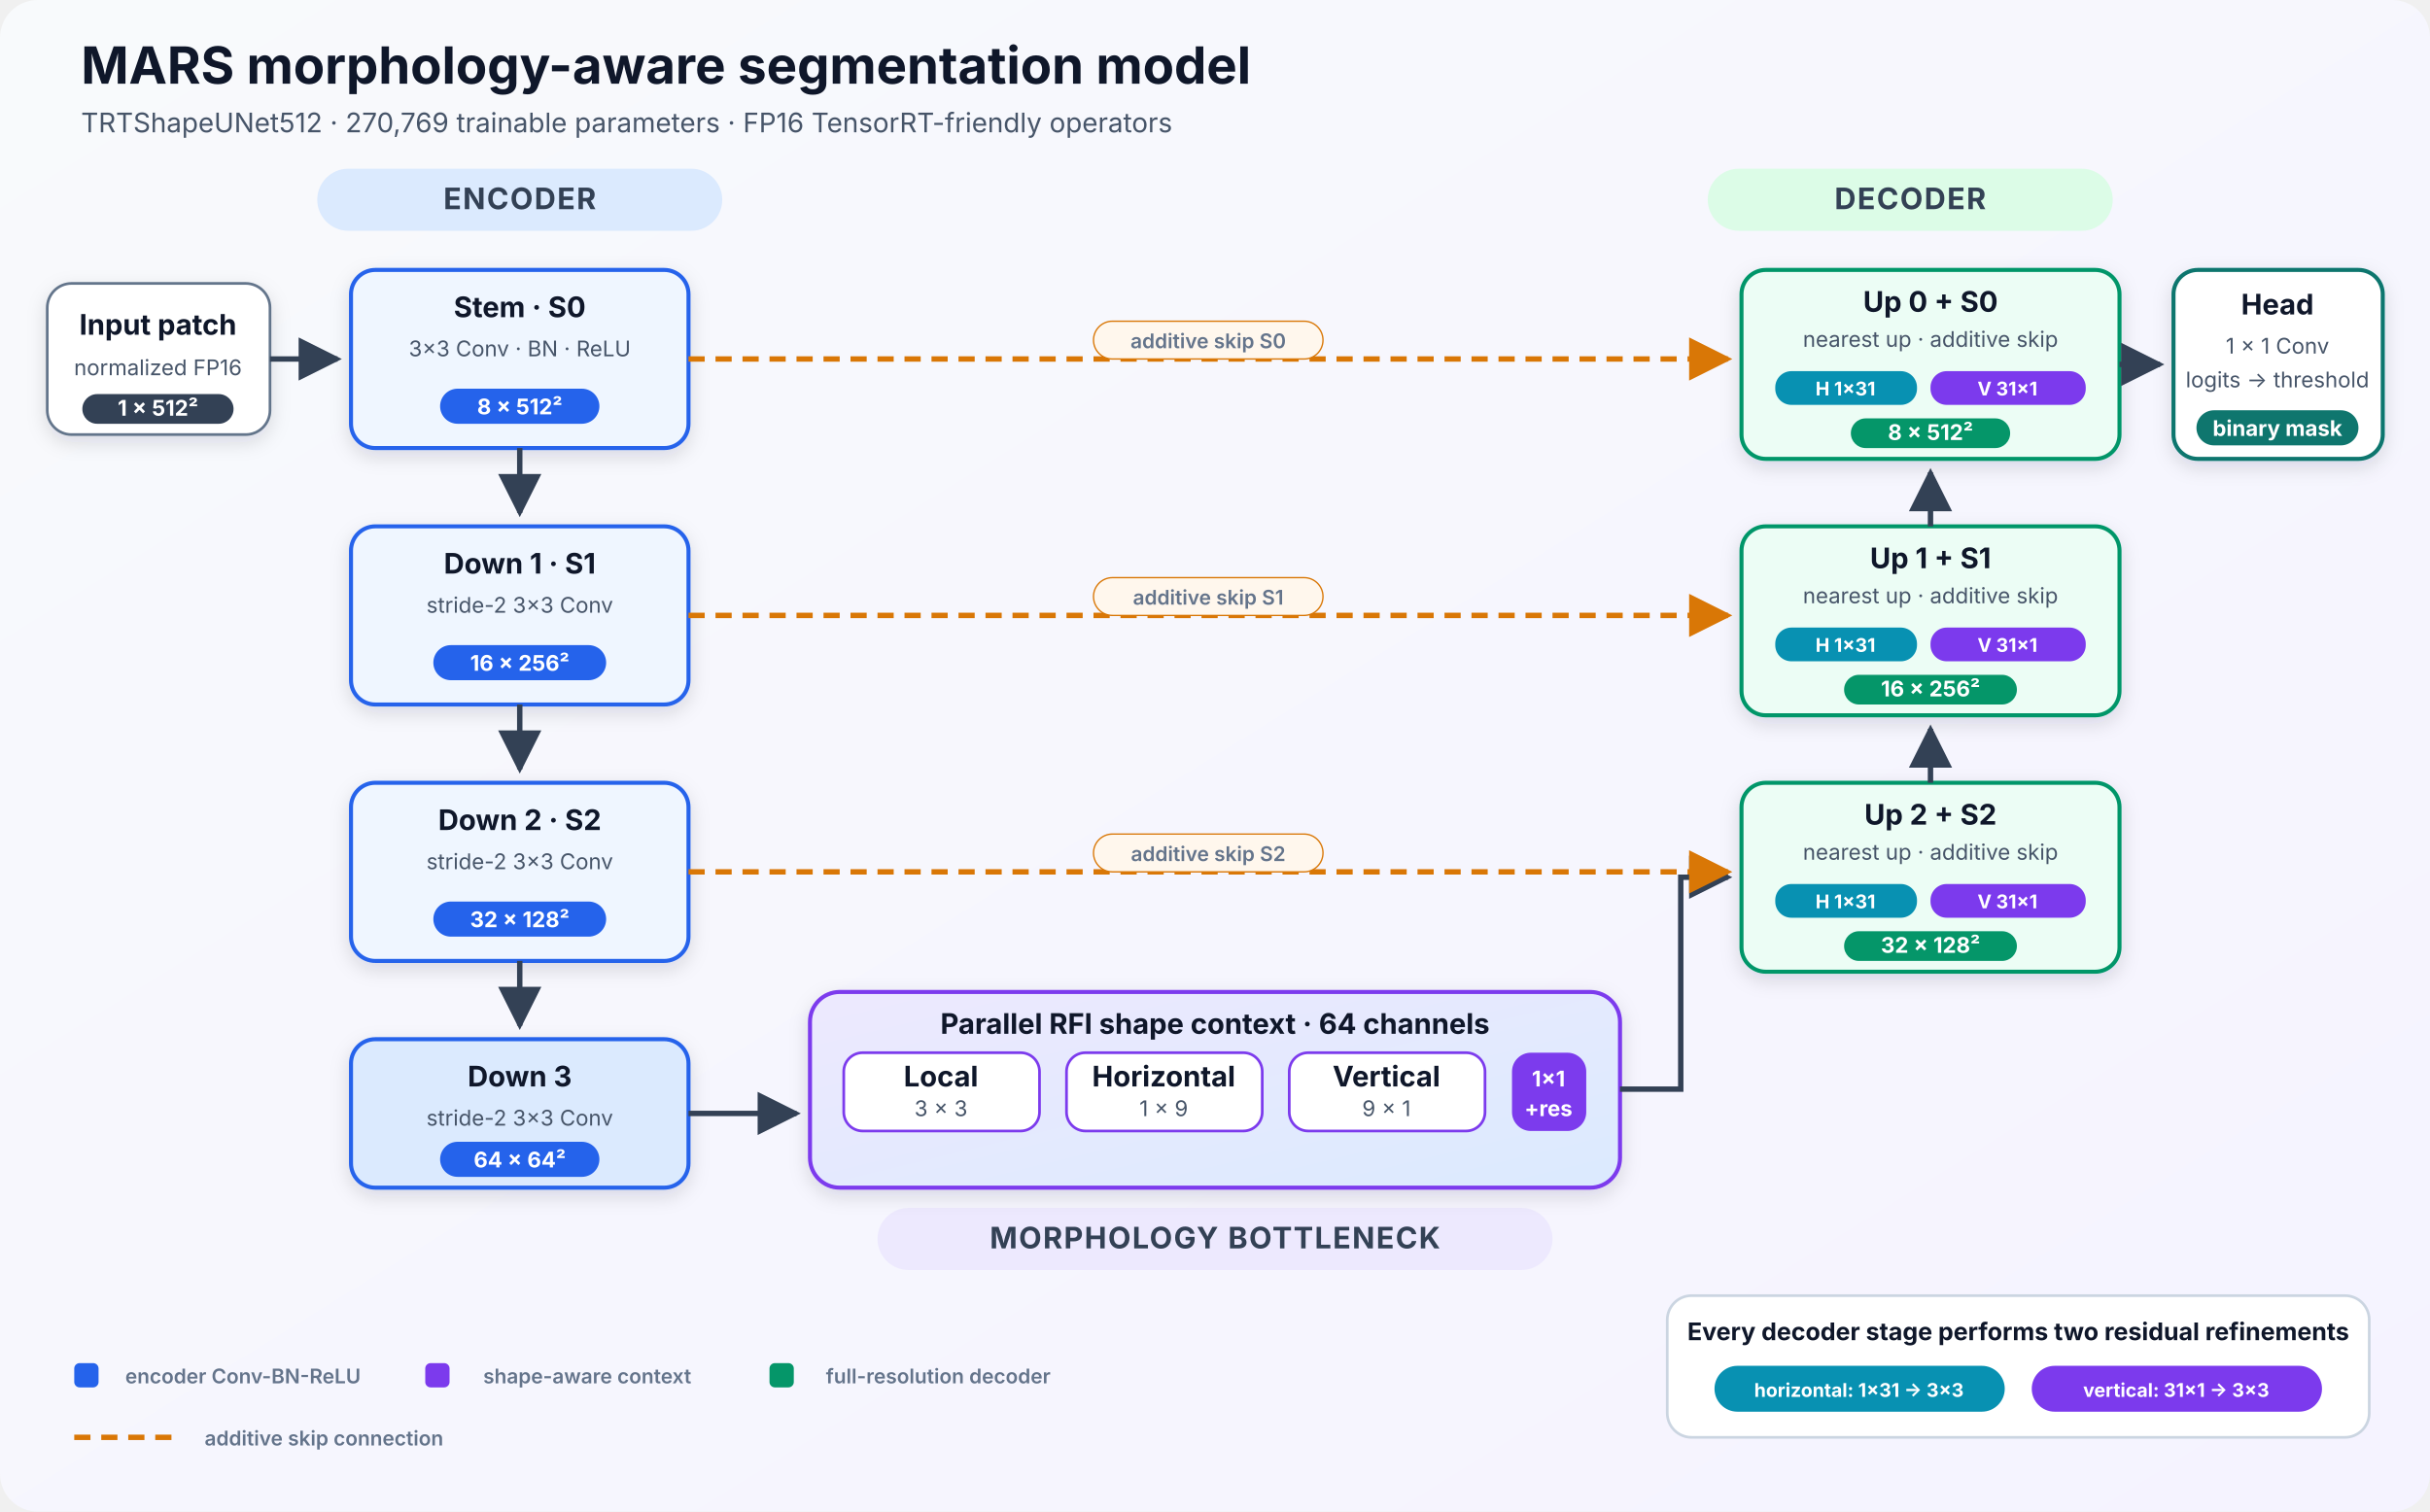
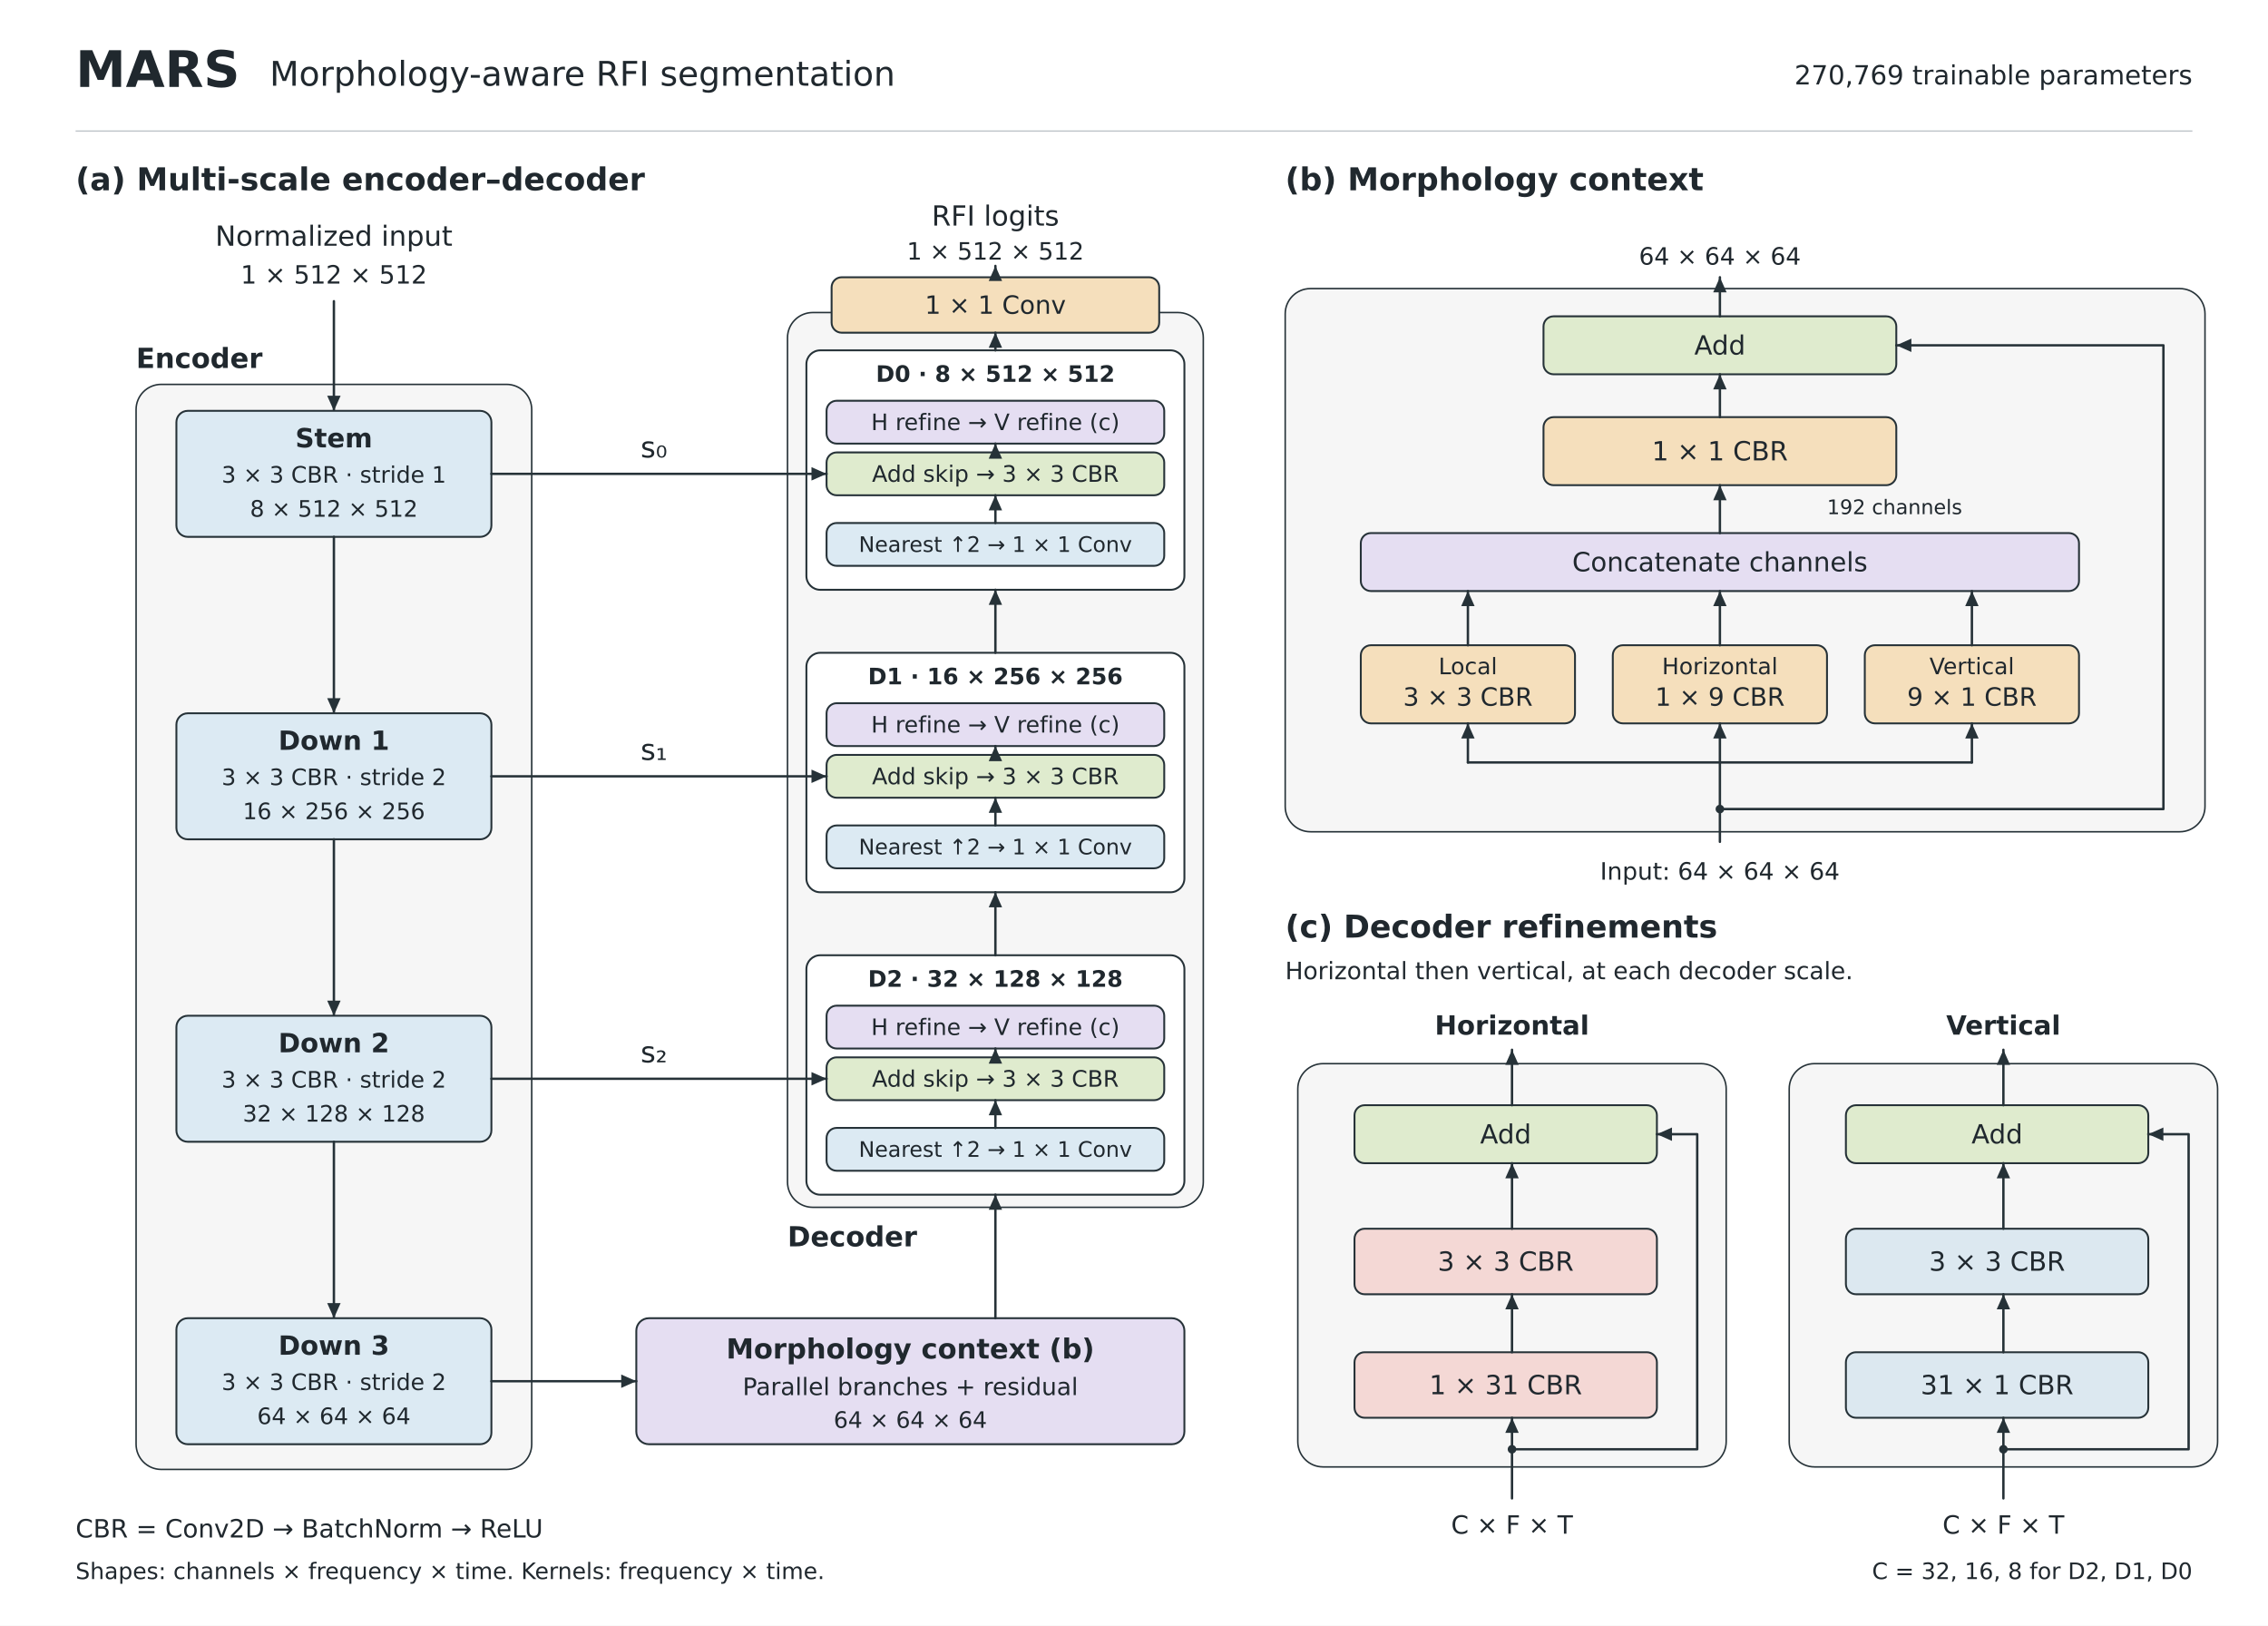
- <svg xmlns="http://www.w3.org/2000/svg" width="1800" height="1120" viewBox="0 0 1800 1120" role="img" aria-labelledby="title desc">
+ <svg xmlns="http://www.w3.org/2000/svg" width="1800" height="1290" viewBox="0 0 1800 1290" role="img" aria-labelledby="title desc">
  <defs>
-     <linearGradient id="page" x1="0" y1="0" x2="1" y2="1">
-       <stop offset="0" stop-color="#f8fafc" />
-       <stop offset="1" stop-color="#f5f3ff" />
-     </linearGradient>
-     <linearGradient id="context" x1="0" y1="0" x2="1" y2="1">
-       <stop offset="0" stop-color="#ede9fe" />
-       <stop offset="1" stop-color="#dbeafe" />
-     </linearGradient>
-     <filter id="shadow" x="-20%" y="-20%" width="140%" height="140%">
-       <feDropShadow dx="0" dy="5" stdDeviation="7" flood-color="#0f172a" flood-opacity="0.13" />
-     </filter>
-     <marker id="arrow" viewBox="0 0 10 10" refX="9" refY="5" markerWidth="8" markerHeight="8" orient="auto-start-reverse">
-       <path d="M 0 0 L 10 5 L 0 10 z" fill="#334155" />
+     <marker id="arrow" viewBox="0 0 10 10" refX="9" refY="5" markerWidth="7" markerHeight="7" orient="auto-start-reverse" markerUnits="strokeWidth">
+       <path d="M 0 1 L 9 5 L 0 9 Z" fill="#263238" />
    </marker>
-     <marker id="skip-arrow" viewBox="0 0 10 10" refX="9" refY="5" markerWidth="8" markerHeight="8" orient="auto-start-reverse">
-       <path d="M 0 0 L 10 5 L 0 10 z" fill="#d97706" />
-     </marker>
-     <style>
-       .title { font: 700 38px Inter, "Segoe UI", Arial, sans-serif; fill: #0f172a; }
-       .subtitle { font: 400 20px Inter, "Segoe UI", Arial, sans-serif; fill: #475569; }
-       .section { font: 700 22px Inter, "Segoe UI", Arial, sans-serif; fill: #334155; text-anchor: middle; letter-spacing: 1px; }
-       .stage-title { font: 700 21px Inter, "Segoe UI", Arial, sans-serif; fill: #0f172a; text-anchor: middle; }
-       .stage-copy { font: 400 16px Inter, "Segoe UI", Arial, sans-serif; fill: #475569; text-anchor: middle; }
-       .shape { font: 700 16px Inter, "Segoe UI", Arial, sans-serif; fill: #ffffff; text-anchor: middle; }
-       .pill { font: 700 14px Inter, "Segoe UI", Arial, sans-serif; fill: #ffffff; text-anchor: middle; }
-       .small { font: 600 15px Inter, "Segoe UI", Arial, sans-serif; fill: #64748b; text-anchor: middle; }
-       .explainer-title { font: 700 18px Inter, "Segoe UI", Arial, sans-serif; fill: #0f172a; text-anchor: middle; }
-       .arrow { fill: none; stroke: #334155; stroke-width: 4; marker-end: url(#arrow); }
-       .skip { fill: none; stroke: #d97706; stroke-width: 4; stroke-dasharray: 12 8; marker-end: url(#skip-arrow); }
-     </style>
+     <style>text { font-family: "DejaVu Sans", Arial, sans-serif; fill: #20282e; } .flow { fill: none; stroke: #263238; stroke-width: 1.9; stroke-linecap: round; stroke-linejoin: round; }</style>
  </defs>
-   <rect width="1800" height="1120" rx="28" fill="url(#page)" />
-   <text x="60" y="62" class="title">MARS morphology-aware segmentation model</text>
-   <text x="60" y="98" class="subtitle">TRTShapeUNet512 · 270,769 trainable parameters · FP16 TensorRT-friendly operators</text>
-   <rect x="235" y="125" width="300" height="46" rx="23" fill="#dbeafe" />
-   <text x="385" y="155" class="section">ENCODER</text>
-   <rect x="650" y="895" width="500" height="46" rx="23" fill="#ede9fe" />
-   <text x="900" y="925" class="section">MORPHOLOGY BOTTLENECK</text>
-   <rect x="1265" y="125" width="300" height="46" rx="23" fill="#dcfce7" />
-   <text x="1415" y="155" class="section">DECODER</text>
-   <g filter="url(#shadow)">
-     <rect x="35" y="210" width="165" height="112" rx="18" fill="#ffffff" stroke="#64748b" stroke-width="2" />
+   <rect width="1800" height="1290" fill="white" />
+   <text x="60" y="69" font-size="40" font-weight="700" text-anchor="start" fill="#263238">MARS</text>
+   <text x="214" y="68" font-size="27" font-weight="400" text-anchor="start" fill="#263238">Morphology-aware RFI segmentation</text>
+   <text x="1740" y="67" font-size="21" font-weight="400" text-anchor="end" fill="#58626b">270,769 trainable parameters</text>
+   <line x1="60" y1="104" x2="1740" y2="104" stroke="#bcc2c7" stroke-width="1" />
+   <text x="60" y="151" font-size="25" font-weight="600" text-anchor="start" fill="#263238">(a)  Multi-scale encoder–decoder</text>
+   <text x="1020" y="151" font-size="25" font-weight="600" text-anchor="start" fill="#263238">(b)  Morphology context</text>
+   <g id="encoder-decoder">
+     <rect x="108" y="305" width="314" height="861" rx="20" fill="#f6f6f6" stroke="#263238" stroke-width="1.2" />
+     <rect x="625" y="248" width="330" height="710" rx="20" fill="#f6f6f6" stroke="#263238" stroke-width="1.2" />
+     <text x="108" y="292" font-size="22" font-weight="600" text-anchor="start" fill="#263238">Encoder</text>
+     <text x="625" y="989" font-size="22" font-weight="600" text-anchor="start" fill="#263238">Decoder</text>
+     <text x="265" y="195" font-size="22" font-weight="400" text-anchor="middle" fill="#263238">Normalized input</text>
+     <text x="265" y="225" font-size="20" font-weight="400" text-anchor="middle" fill="#58626b">1 × 512 × 512</text>
+     <path d="M265 239 V326" class="flow" marker-end="url(#arrow)" />
+     <text x="790" y="179" font-size="22" font-weight="400" text-anchor="middle" fill="#263238">RFI logits</text>
+     <text x="790" y="206" font-size="19" font-weight="400" text-anchor="middle" fill="#58626b">1 × 512 × 512</text>
+     <rect x="660" y="220" width="260" height="44" rx="8" fill="#f5dfbc" stroke="#263238" stroke-width="1.5" />
+     <text x="790.0" y="249.0" font-size="20" font-weight="400" text-anchor="middle" fill="#263238">1 × 1 Conv</text>
+     <path d="M790 220 V211" class="flow" marker-end="url(#arrow)" />
+     <g id="stem">
+       <rect x="140" y="326" width="250" height="100" rx="9" fill="#dceaf3" stroke="#263238" stroke-width="1.5" />
+       <text x="265" y="355" font-size="21" font-weight="600" text-anchor="middle" fill="#263238">Stem</text>
+       <text x="265" y="383" font-size="18" font-weight="400" text-anchor="middle" fill="#263238">3 × 3 CBR · stride 1</text>
+       <text x="265" y="410" font-size="18" font-weight="400" text-anchor="middle" fill="#263238">8 × 512 × 512</text>
+     </g>
+     <path d="M265 426 V566" class="flow" marker-end="url(#arrow)" />
+     <g id="down1">
+       <rect x="140" y="566" width="250" height="100" rx="9" fill="#dceaf3" stroke="#263238" stroke-width="1.5" />
+       <text x="265" y="595" font-size="21" font-weight="600" text-anchor="middle" fill="#263238">Down 1</text>
+       <text x="265" y="623" font-size="18" font-weight="400" text-anchor="middle" fill="#263238">3 × 3 CBR · stride 2</text>
+       <text x="265" y="650" font-size="18" font-weight="400" text-anchor="middle" fill="#263238">16 × 256 × 256</text>
+     </g>
+     <path d="M265 666 V806" class="flow" marker-end="url(#arrow)" />
+     <g id="down2">
+       <rect x="140" y="806" width="250" height="100" rx="9" fill="#dceaf3" stroke="#263238" stroke-width="1.5" />
+       <text x="265" y="835" font-size="21" font-weight="600" text-anchor="middle" fill="#263238">Down 2</text>
+       <text x="265" y="863" font-size="18" font-weight="400" text-anchor="middle" fill="#263238">3 × 3 CBR · stride 2</text>
+       <text x="265" y="890" font-size="18" font-weight="400" text-anchor="middle" fill="#263238">32 × 128 × 128</text>
+     </g>
+     <path d="M265 906 V1046" class="flow" marker-end="url(#arrow)" />
+     <g id="down3">
+       <rect x="140" y="1046" width="250" height="100" rx="9" fill="#dceaf3" stroke="#263238" stroke-width="1.5" />
+       <text x="265" y="1075" font-size="21" font-weight="600" text-anchor="middle" fill="#263238">Down 3</text>
+       <text x="265" y="1103" font-size="18" font-weight="400" text-anchor="middle" fill="#263238">3 × 3 CBR · stride 2</text>
+       <text x="265" y="1130" font-size="18" font-weight="400" text-anchor="middle" fill="#263238">64 × 64 × 64</text>
+     </g>
+     <g id="decoder-stage-0">
+       <rect x="640" y="278" width="300" height="190" rx="11" fill="white" stroke="#263238" stroke-width="1.5" />
+       <text x="790" y="303" font-size="18" font-weight="600" text-anchor="middle" fill="#263238">D0  ·  8 × 512 × 512</text>
+       <rect x="656" y="318" width="268" height="34" rx="8" fill="#e5def2" stroke="#263238" stroke-width="1.5" />
+       <text x="790.0" y="341.3" font-size="18" font-weight="400" text-anchor="middle" fill="#263238">H refine → V refine  (c)</text>
+       <rect x="656" y="359" width="268" height="34" rx="8" fill="#dfebce" stroke="#263238" stroke-width="1.5" />
+       <text x="790.0" y="382.3" font-size="18" font-weight="400" text-anchor="middle" fill="#263238">Add skip → 3 × 3 CBR</text>
+       <rect x="656" y="415" width="268" height="34" rx="8" fill="#dceaf3" stroke="#263238" stroke-width="1.5" />
+       <text x="790.0" y="437.95" font-size="17" font-weight="400" text-anchor="middle" fill="#263238">Nearest ↑2 → 1 × 1 Conv</text>
+       <path d="M790 359 V352" class="flow" marker-end="url(#arrow)" />
+       <path d="M790 415 V393" class="flow" marker-end="url(#arrow)" />
+     </g>
+     <path d="M390 376 H656" class="flow" marker-end="url(#arrow)" />
+     <text x="519" y="363" font-size="23" font-weight="500" text-anchor="middle" fill="#263238">s₀</text>
+     <path d="M790 278 V264" class="flow" marker-end="url(#arrow)" />
+     <g id="decoder-stage-1">
+       <rect x="640" y="518" width="300" height="190" rx="11" fill="white" stroke="#263238" stroke-width="1.5" />
+       <text x="790" y="543" font-size="18" font-weight="600" text-anchor="middle" fill="#263238">D1  ·  16 × 256 × 256</text>
+       <rect x="656" y="558" width="268" height="34" rx="8" fill="#e5def2" stroke="#263238" stroke-width="1.5" />
+       <text x="790.0" y="581.3" font-size="18" font-weight="400" text-anchor="middle" fill="#263238">H refine → V refine  (c)</text>
+       <rect x="656" y="599" width="268" height="34" rx="8" fill="#dfebce" stroke="#263238" stroke-width="1.5" />
+       <text x="790.0" y="622.3" font-size="18" font-weight="400" text-anchor="middle" fill="#263238">Add skip → 3 × 3 CBR</text>
+       <rect x="656" y="655" width="268" height="34" rx="8" fill="#dceaf3" stroke="#263238" stroke-width="1.5" />
+       <text x="790.0" y="677.95" font-size="17" font-weight="400" text-anchor="middle" fill="#263238">Nearest ↑2 → 1 × 1 Conv</text>
+       <path d="M790 599 V592" class="flow" marker-end="url(#arrow)" />
+       <path d="M790 655 V633" class="flow" marker-end="url(#arrow)" />
+     </g>
+     <path d="M390 616 H656" class="flow" marker-end="url(#arrow)" />
+     <text x="519" y="603" font-size="23" font-weight="500" text-anchor="middle" fill="#263238">s₁</text>
+     <path d="M790 518 V468" class="flow" marker-end="url(#arrow)" />
+     <g id="decoder-stage-2">
+       <rect x="640" y="758" width="300" height="190" rx="11" fill="white" stroke="#263238" stroke-width="1.5" />
+       <text x="790" y="783" font-size="18" font-weight="600" text-anchor="middle" fill="#263238">D2  ·  32 × 128 × 128</text>
+       <rect x="656" y="798" width="268" height="34" rx="8" fill="#e5def2" stroke="#263238" stroke-width="1.5" />
+       <text x="790.0" y="821.3" font-size="18" font-weight="400" text-anchor="middle" fill="#263238">H refine → V refine  (c)</text>
+       <rect x="656" y="839" width="268" height="34" rx="8" fill="#dfebce" stroke="#263238" stroke-width="1.5" />
+       <text x="790.0" y="862.3" font-size="18" font-weight="400" text-anchor="middle" fill="#263238">Add skip → 3 × 3 CBR</text>
+       <rect x="656" y="895" width="268" height="34" rx="8" fill="#dceaf3" stroke="#263238" stroke-width="1.5" />
+       <text x="790.0" y="917.95" font-size="17" font-weight="400" text-anchor="middle" fill="#263238">Nearest ↑2 → 1 × 1 Conv</text>
+       <path d="M790 839 V832" class="flow" marker-end="url(#arrow)" />
+       <path d="M790 895 V873" class="flow" marker-end="url(#arrow)" />
+     </g>
+     <path d="M390 856 H656" class="flow" marker-end="url(#arrow)" />
+     <text x="519" y="843" font-size="23" font-weight="500" text-anchor="middle" fill="#263238">s₂</text>
+     <path d="M790 758 V708" class="flow" marker-end="url(#arrow)" />
+     <g id="context-summary">
+       <rect x="505" y="1046" width="435" height="100" rx="10" fill="#e5def2" stroke="#263238" stroke-width="1.5" />
+       <text x="722.5" y="1078" font-size="22" font-weight="600" text-anchor="middle" fill="#263238">Morphology context  (b)</text>
+       <text x="722.5" y="1107" font-size="19" font-weight="400" text-anchor="middle" fill="#263238">Parallel branches + residual</text>
+       <text x="722.5" y="1133" font-size="18" font-weight="400" text-anchor="middle" fill="#263238">64 × 64 × 64</text>
+     </g>
+     <path d="M390 1096 H505" class="flow" marker-end="url(#arrow)" />
+     <path d="M790 1046 V948" class="flow" marker-end="url(#arrow)" />
  </g>
-   <text x="117" y="248" class="stage-title">Input patch</text>
-   <text x="117" y="278" class="stage-copy">normalized FP16</text>
-   <rect x="61" y="292" width="112" height="22" rx="11" fill="#334155" />
-   <text x="117" y="308" class="shape">1 × 512²</text>
-   <g filter="url(#shadow)">
-     <rect x="260" y="200" width="250" height="132" rx="18" fill="#eff6ff" stroke="#2563eb" stroke-width="3" />
-     <rect x="260" y="390" width="250" height="132" rx="18" fill="#eff6ff" stroke="#2563eb" stroke-width="3" />
-     <rect x="260" y="580" width="250" height="132" rx="18" fill="#eff6ff" stroke="#2563eb" stroke-width="3" />
-     <rect x="260" y="770" width="250" height="110" rx="18" fill="#dbeafe" stroke="#2563eb" stroke-width="3" />
+   <g id="morphology-context-detail">
+     <rect x="1020" y="229" width="730" height="431" rx="20" fill="#f6f6f6" stroke="#263238" stroke-width="1.2" />
+     <text x="1365" y="210" font-size="19" font-weight="400" text-anchor="middle" fill="#58626b">64 × 64 × 64</text>
+     <rect x="1225" y="251" width="280" height="46" rx="8" fill="#dfebce" stroke="#263238" stroke-width="1.5" />
+     <text x="1365.0" y="281.35" font-size="21" font-weight="400" text-anchor="middle" fill="#263238">Add</text>
+     <path d="M1365 251 V220" class="flow" marker-end="url(#arrow)" />
+     <rect x="1225" y="331" width="280" height="54" rx="8" fill="#f5dfbc" stroke="#263238" stroke-width="1.5" />
+     <text x="1365.0" y="365.35" font-size="21" font-weight="400" text-anchor="middle" fill="#263238">1 × 1 CBR</text>
+     <path d="M1365 331 V297" class="flow" marker-end="url(#arrow)" />
+     <rect x="1080" y="423" width="570" height="46" rx="8" fill="#e5def2" stroke="#263238" stroke-width="1.5" />
+     <text x="1365.0" y="453.35" font-size="21" font-weight="400" text-anchor="middle" fill="#263238">Concatenate channels</text>
+     <path d="M1365 423 V385" class="flow" marker-end="url(#arrow)" />
+     <text x="1450" y="408" font-size="16" font-weight="400" text-anchor="start" fill="#58626b">192 channels</text>
+     <rect x="1080" y="512" width="170" height="62" rx="8" fill="#f5dfbc" stroke="#263238" stroke-width="1.5" />
+     <text x="1165" y="535" font-size="18" font-weight="400" text-anchor="middle" fill="#263238">Local</text>
+     <text x="1165" y="560" font-size="20" font-weight="400" text-anchor="middle" fill="#263238">3 × 3 CBR</text>
+     <path d="M1165 512 V469" class="flow" marker-end="url(#arrow)" />
+     <path d="M1165 605 V574" class="flow" marker-end="url(#arrow)" />
+     <rect x="1280" y="512" width="170" height="62" rx="8" fill="#f5dfbc" stroke="#263238" stroke-width="1.5" />
+     <text x="1365" y="535" font-size="18" font-weight="400" text-anchor="middle" fill="#263238">Horizontal</text>
+     <text x="1365" y="560" font-size="20" font-weight="400" text-anchor="middle" fill="#263238">1 × 9 CBR</text>
+     <path d="M1365 512 V469" class="flow" marker-end="url(#arrow)" />
+     <path d="M1365 605 V574" class="flow" marker-end="url(#arrow)" />
+     <rect x="1480" y="512" width="170" height="62" rx="8" fill="#f5dfbc" stroke="#263238" stroke-width="1.5" />
+     <text x="1565" y="535" font-size="18" font-weight="400" text-anchor="middle" fill="#263238">Vertical</text>
+     <text x="1565" y="560" font-size="20" font-weight="400" text-anchor="middle" fill="#263238">9 × 1 CBR</text>
+     <path d="M1565 512 V469" class="flow" marker-end="url(#arrow)" />
+     <path d="M1565 605 V574" class="flow" marker-end="url(#arrow)" />
+     <path d="M1165 605 H1565" class="flow" />
+     <path d="M1365 668 V605" class="flow" />
+     <circle cx="1365" cy="642" r="3.4" fill="#263238" />
+     <path d="M1365 642 H1717 V274 H1505" class="flow" marker-end="url(#arrow)" />
+     <text x="1365" y="698" font-size="19" font-weight="400" text-anchor="middle" fill="#263238">Input: 64 × 64 × 64</text>
  </g>
-   <text x="385" y="235" class="stage-title">Stem · S0</text>
-   <text x="385" y="264" class="stage-copy">3×3 Conv · BN · ReLU</text>
-   <rect x="326" y="288" width="118" height="26" rx="13" fill="#2563eb" />
-   <text x="385" y="307" class="shape">8 × 512²</text>
-   <text x="385" y="425" class="stage-title">Down 1 · S1</text>
-   <text x="385" y="454" class="stage-copy">stride-2 3×3 Conv</text>
-   <rect x="321" y="478" width="128" height="26" rx="13" fill="#2563eb" />
-   <text x="385" y="497" class="shape">16 × 256²</text>
-   <text x="385" y="615" class="stage-title">Down 2 · S2</text>
-   <text x="385" y="644" class="stage-copy">stride-2 3×3 Conv</text>
-   <rect x="321" y="668" width="128" height="26" rx="13" fill="#2563eb" />
-   <text x="385" y="687" class="shape">32 × 128²</text>
-   <text x="385" y="805" class="stage-title">Down 3</text>
-   <text x="385" y="834" class="stage-copy">stride-2 3×3 Conv</text>
-   <rect x="326" y="846" width="118" height="26" rx="13" fill="#2563eb" />
-   <text x="385" y="865" class="shape">64 × 64²</text>
-   <path d="M200 266 H250" class="arrow" />
-   <path d="M385 332 V380" class="arrow" />
-   <path d="M385 522 V570" class="arrow" />
-   <path d="M385 712 V760" class="arrow" />
-   <g filter="url(#shadow)">
-     <rect x="600" y="735" width="600" height="145" rx="22" fill="url(#context)" stroke="#7c3aed" stroke-width="3" />
-     <rect x="625" y="780" width="145" height="58" rx="14" fill="#ffffff" stroke="#7c3aed" stroke-width="2" />
-     <rect x="790" y="780" width="145" height="58" rx="14" fill="#ffffff" stroke="#7c3aed" stroke-width="2" />
-     <rect x="955" y="780" width="145" height="58" rx="14" fill="#ffffff" stroke="#7c3aed" stroke-width="2" />
-     <rect x="1120" y="780" width="55" height="58" rx="14" fill="#7c3aed" />
+   <g id="decoder-residual-refinement-details">
+     <text x="1020" y="744" font-size="25" font-weight="600" text-anchor="start" fill="#263238">(c)  Decoder refinements</text>
+     <text x="1020" y="777" font-size="19" font-weight="400" text-anchor="start" fill="#58626b">Horizontal then vertical, at each decoder scale.</text>
+     <g id="horizontal-residual">
+       <text x="1200" y="821" font-size="21" font-weight="600" text-anchor="middle" fill="#263238">Horizontal</text>
+       <rect x="1030" y="844" width="340" height="320" rx="20" fill="#f6f6f6" stroke="#263238" stroke-width="1.2" />
+       <rect x="1075" y="877" width="240" height="46" rx="8" fill="#dfebce" stroke="#263238" stroke-width="1.5" />
+       <text x="1195.0" y="907.35" font-size="21" font-weight="400" text-anchor="middle" fill="#263238">Add</text>
+       <path d="M1200 877 V833" class="flow" marker-end="url(#arrow)" />
+       <rect x="1075" y="975" width="240" height="52" rx="8" fill="#f4d8d5" stroke="#263238" stroke-width="1.5" />
+       <text x="1195.0" y="1008.35" font-size="21" font-weight="400" text-anchor="middle" fill="#263238">3 × 3 CBR</text>
+       <path d="M1200 975 V923" class="flow" marker-end="url(#arrow)" />
+       <rect x="1075" y="1073" width="240" height="52" rx="8" fill="#f4d8d5" stroke="#263238" stroke-width="1.5" />
+       <text x="1195.0" y="1106.35" font-size="21" font-weight="400" text-anchor="middle" fill="#263238">1 × 31 CBR</text>
+       <path d="M1200 1073 V1027" class="flow" marker-end="url(#arrow)" />
+       <path d="M1200 1189 V1125" class="flow" marker-end="url(#arrow)" />
+       <circle cx="1200" cy="1150" r="3.4" fill="#263238" />
+       <path d="M1200 1150 H1347 V900 H1315" class="flow" marker-end="url(#arrow)" />
+       <text x="1200" y="1217" font-size="20" font-weight="400" text-anchor="middle" fill="#263238">C × F × T</text>
+     </g>
+     <g id="vertical-residual">
+       <text x="1590" y="821" font-size="21" font-weight="600" text-anchor="middle" fill="#263238">Vertical</text>
+       <rect x="1420" y="844" width="340" height="320" rx="20" fill="#f6f6f6" stroke="#263238" stroke-width="1.2" />
+       <rect x="1465" y="877" width="240" height="46" rx="8" fill="#dfebce" stroke="#263238" stroke-width="1.5" />
+       <text x="1585.0" y="907.35" font-size="21" font-weight="400" text-anchor="middle" fill="#263238">Add</text>
+       <path d="M1590 877 V833" class="flow" marker-end="url(#arrow)" />
+       <rect x="1465" y="975" width="240" height="52" rx="8" fill="#dce8f0" stroke="#263238" stroke-width="1.5" />
+       <text x="1585.0" y="1008.35" font-size="21" font-weight="400" text-anchor="middle" fill="#263238">3 × 3 CBR</text>
+       <path d="M1590 975 V923" class="flow" marker-end="url(#arrow)" />
+       <rect x="1465" y="1073" width="240" height="52" rx="8" fill="#dce8f0" stroke="#263238" stroke-width="1.5" />
+       <text x="1585.0" y="1106.35" font-size="21" font-weight="400" text-anchor="middle" fill="#263238">31 × 1 CBR</text>
+       <path d="M1590 1073 V1027" class="flow" marker-end="url(#arrow)" />
+       <path d="M1590 1189 V1125" class="flow" marker-end="url(#arrow)" />
+       <circle cx="1590" cy="1150" r="3.4" fill="#263238" />
+       <path d="M1590 1150 H1737 V900 H1705" class="flow" marker-end="url(#arrow)" />
+       <text x="1590" y="1217" font-size="20" font-weight="400" text-anchor="middle" fill="#263238">C × F × T</text>
+     </g>
  </g>
-   <text x="900" y="766" class="stage-title">Parallel RFI shape context · 64 channels</text>
-   <text x="697" y="805" class="stage-title">Local</text>
-   <text x="697" y="827" class="stage-copy">3 × 3</text>
-   <text x="862" y="805" class="stage-title">Horizontal</text>
-   <text x="862" y="827" class="stage-copy">1 × 9</text>
-   <text x="1027" y="805" class="stage-title">Vertical</text>
-   <text x="1027" y="827" class="stage-copy">9 × 1</text>
-   <text x="1147" y="805" class="shape">1×1</text>
-   <text x="1147" y="827" class="shape">+res</text>
-   <path d="M510 825 H590" class="arrow" />
-   <g filter="url(#shadow)">
-     <rect x="1290" y="580" width="280" height="140" rx="18" fill="#ecfdf5" stroke="#059669" stroke-width="3" />
-     <rect x="1290" y="390" width="280" height="140" rx="18" fill="#ecfdf5" stroke="#059669" stroke-width="3" />
-     <rect x="1290" y="200" width="280" height="140" rx="18" fill="#ecfdf5" stroke="#059669" stroke-width="3" />
-   </g>
-   <text x="1430" y="611" class="stage-title">Up 2 + S2</text>
-   <text x="1430" y="637" class="stage-copy">nearest up · additive skip</text>
-   <rect x="1315" y="655" width="105" height="25" rx="12" fill="#0891b2" />
-   <rect x="1430" y="655" width="115" height="25" rx="12" fill="#7c3aed" />
-   <text x="1367" y="673" class="pill">H 1×31</text>
-   <text x="1487" y="673" class="pill">V 31×1</text>
-   <rect x="1366" y="690" width="128" height="22" rx="11" fill="#059669" />
-   <text x="1430" y="706" class="shape">32 × 128²</text>
-   <text x="1430" y="421" class="stage-title">Up 1 + S1</text>
-   <text x="1430" y="447" class="stage-copy">nearest up · additive skip</text>
-   <rect x="1315" y="465" width="105" height="25" rx="12" fill="#0891b2" />
-   <rect x="1430" y="465" width="115" height="25" rx="12" fill="#7c3aed" />
-   <text x="1367" y="483" class="pill">H 1×31</text>
-   <text x="1487" y="483" class="pill">V 31×1</text>
-   <rect x="1366" y="500" width="128" height="22" rx="11" fill="#059669" />
-   <text x="1430" y="516" class="shape">16 × 256²</text>
-   <text x="1430" y="231" class="stage-title">Up 0 + S0</text>
-   <text x="1430" y="257" class="stage-copy">nearest up · additive skip</text>
-   <rect x="1315" y="275" width="105" height="25" rx="12" fill="#0891b2" />
-   <rect x="1430" y="275" width="115" height="25" rx="12" fill="#7c3aed" />
-   <text x="1367" y="293" class="pill">H 1×31</text>
-   <text x="1487" y="293" class="pill">V 31×1</text>
-   <rect x="1371" y="310" width="118" height="22" rx="11" fill="#059669" />
-   <text x="1430" y="326" class="shape">8 × 512²</text>
-   <path d="M1200 807 H1245 V650 H1280" class="arrow" />
-   <path d="M1430 580 V540" class="arrow" />
-   <path d="M1430 390 V350" class="arrow" />
-   <path d="M510 266 H1260 Q1275 266 1280 266" class="skip" />
-   <path d="M510 456 H1260 Q1275 456 1280 456" class="skip" />
-   <path d="M510 646 H1260 Q1275 646 1280 646" class="skip" />
-   <rect x="810" y="238" width="170" height="28" rx="14" fill="#fff7ed" stroke="#d97706" />
-   <rect x="810" y="428" width="170" height="28" rx="14" fill="#fff7ed" stroke="#d97706" />
-   <rect x="810" y="618" width="170" height="28" rx="14" fill="#fff7ed" stroke="#d97706" />
-   <text x="895" y="258" class="small" fill="#b45309">additive skip S0</text>
-   <text x="895" y="448" class="small" fill="#b45309">additive skip S1</text>
-   <text x="895" y="638" class="small" fill="#b45309">additive skip S2</text>
-   <g filter="url(#shadow)">
-     <rect x="1610" y="200" width="155" height="140" rx="18" fill="#ffffff" stroke="#0f766e" stroke-width="3" />
-   </g>
-   <text x="1687" y="233" class="stage-title">Head</text>
-   <text x="1687" y="262" class="stage-copy">1 × 1 Conv</text>
-   <text x="1687" y="287" class="stage-copy">logits → threshold</text>
-   <rect x="1627" y="304" width="120" height="26" rx="13" fill="#0f766e" />
-   <text x="1687" y="323" class="shape">binary mask</text>
-   <path d="M1570 270 H1600" class="arrow" />
-   <rect x="1235" y="960" width="520" height="105" rx="18" fill="#ffffff" stroke="#cbd5e1" stroke-width="2" />
-   <text x="1495" y="993" class="explainer-title">Every decoder stage performs two residual refinements</text>
-   <rect x="1270" y="1012" width="215" height="34" rx="17" fill="#0891b2" />
-   <rect x="1505" y="1012" width="215" height="34" rx="17" fill="#7c3aed" />
-   <text x="1377" y="1035" class="pill">horizontal: 1×31 → 3×3</text>
-   <text x="1612" y="1035" class="pill">vertical: 31×1 → 3×3</text>
-   <rect x="55" y="1010" width="18" height="18" rx="4" fill="#2563eb" />
-   <text x="180" y="1025" class="small">encoder Conv-BN-ReLU</text>
-   <rect x="315" y="1010" width="18" height="18" rx="4" fill="#7c3aed" />
-   <text x="435" y="1025" class="small">shape-aware context</text>
-   <rect x="570" y="1010" width="18" height="18" rx="4" fill="#059669" />
-   <text x="695" y="1025" class="small">full-resolution decoder</text>
-   <line x1="55" y1="1065" x2="130" y2="1065" stroke="#d97706" stroke-width="4" stroke-dasharray="12 8" />
-   <text x="240" y="1071" class="small">additive skip connection</text>
+   <text x="60" y="1220" font-size="20" font-weight="500" text-anchor="start" fill="#263238">CBR = Conv2D → BatchNorm → ReLU</text>
+   <text x="60" y="1253" font-size="18" font-weight="400" text-anchor="start" fill="#58626b">Shapes: channels × frequency × time. Kernels: frequency × time.</text>
+   <text x="1740" y="1253" font-size="18" font-weight="400" text-anchor="end" fill="#58626b">C = 32, 16, 8 for D2, D1, D0</text>
</svg>
